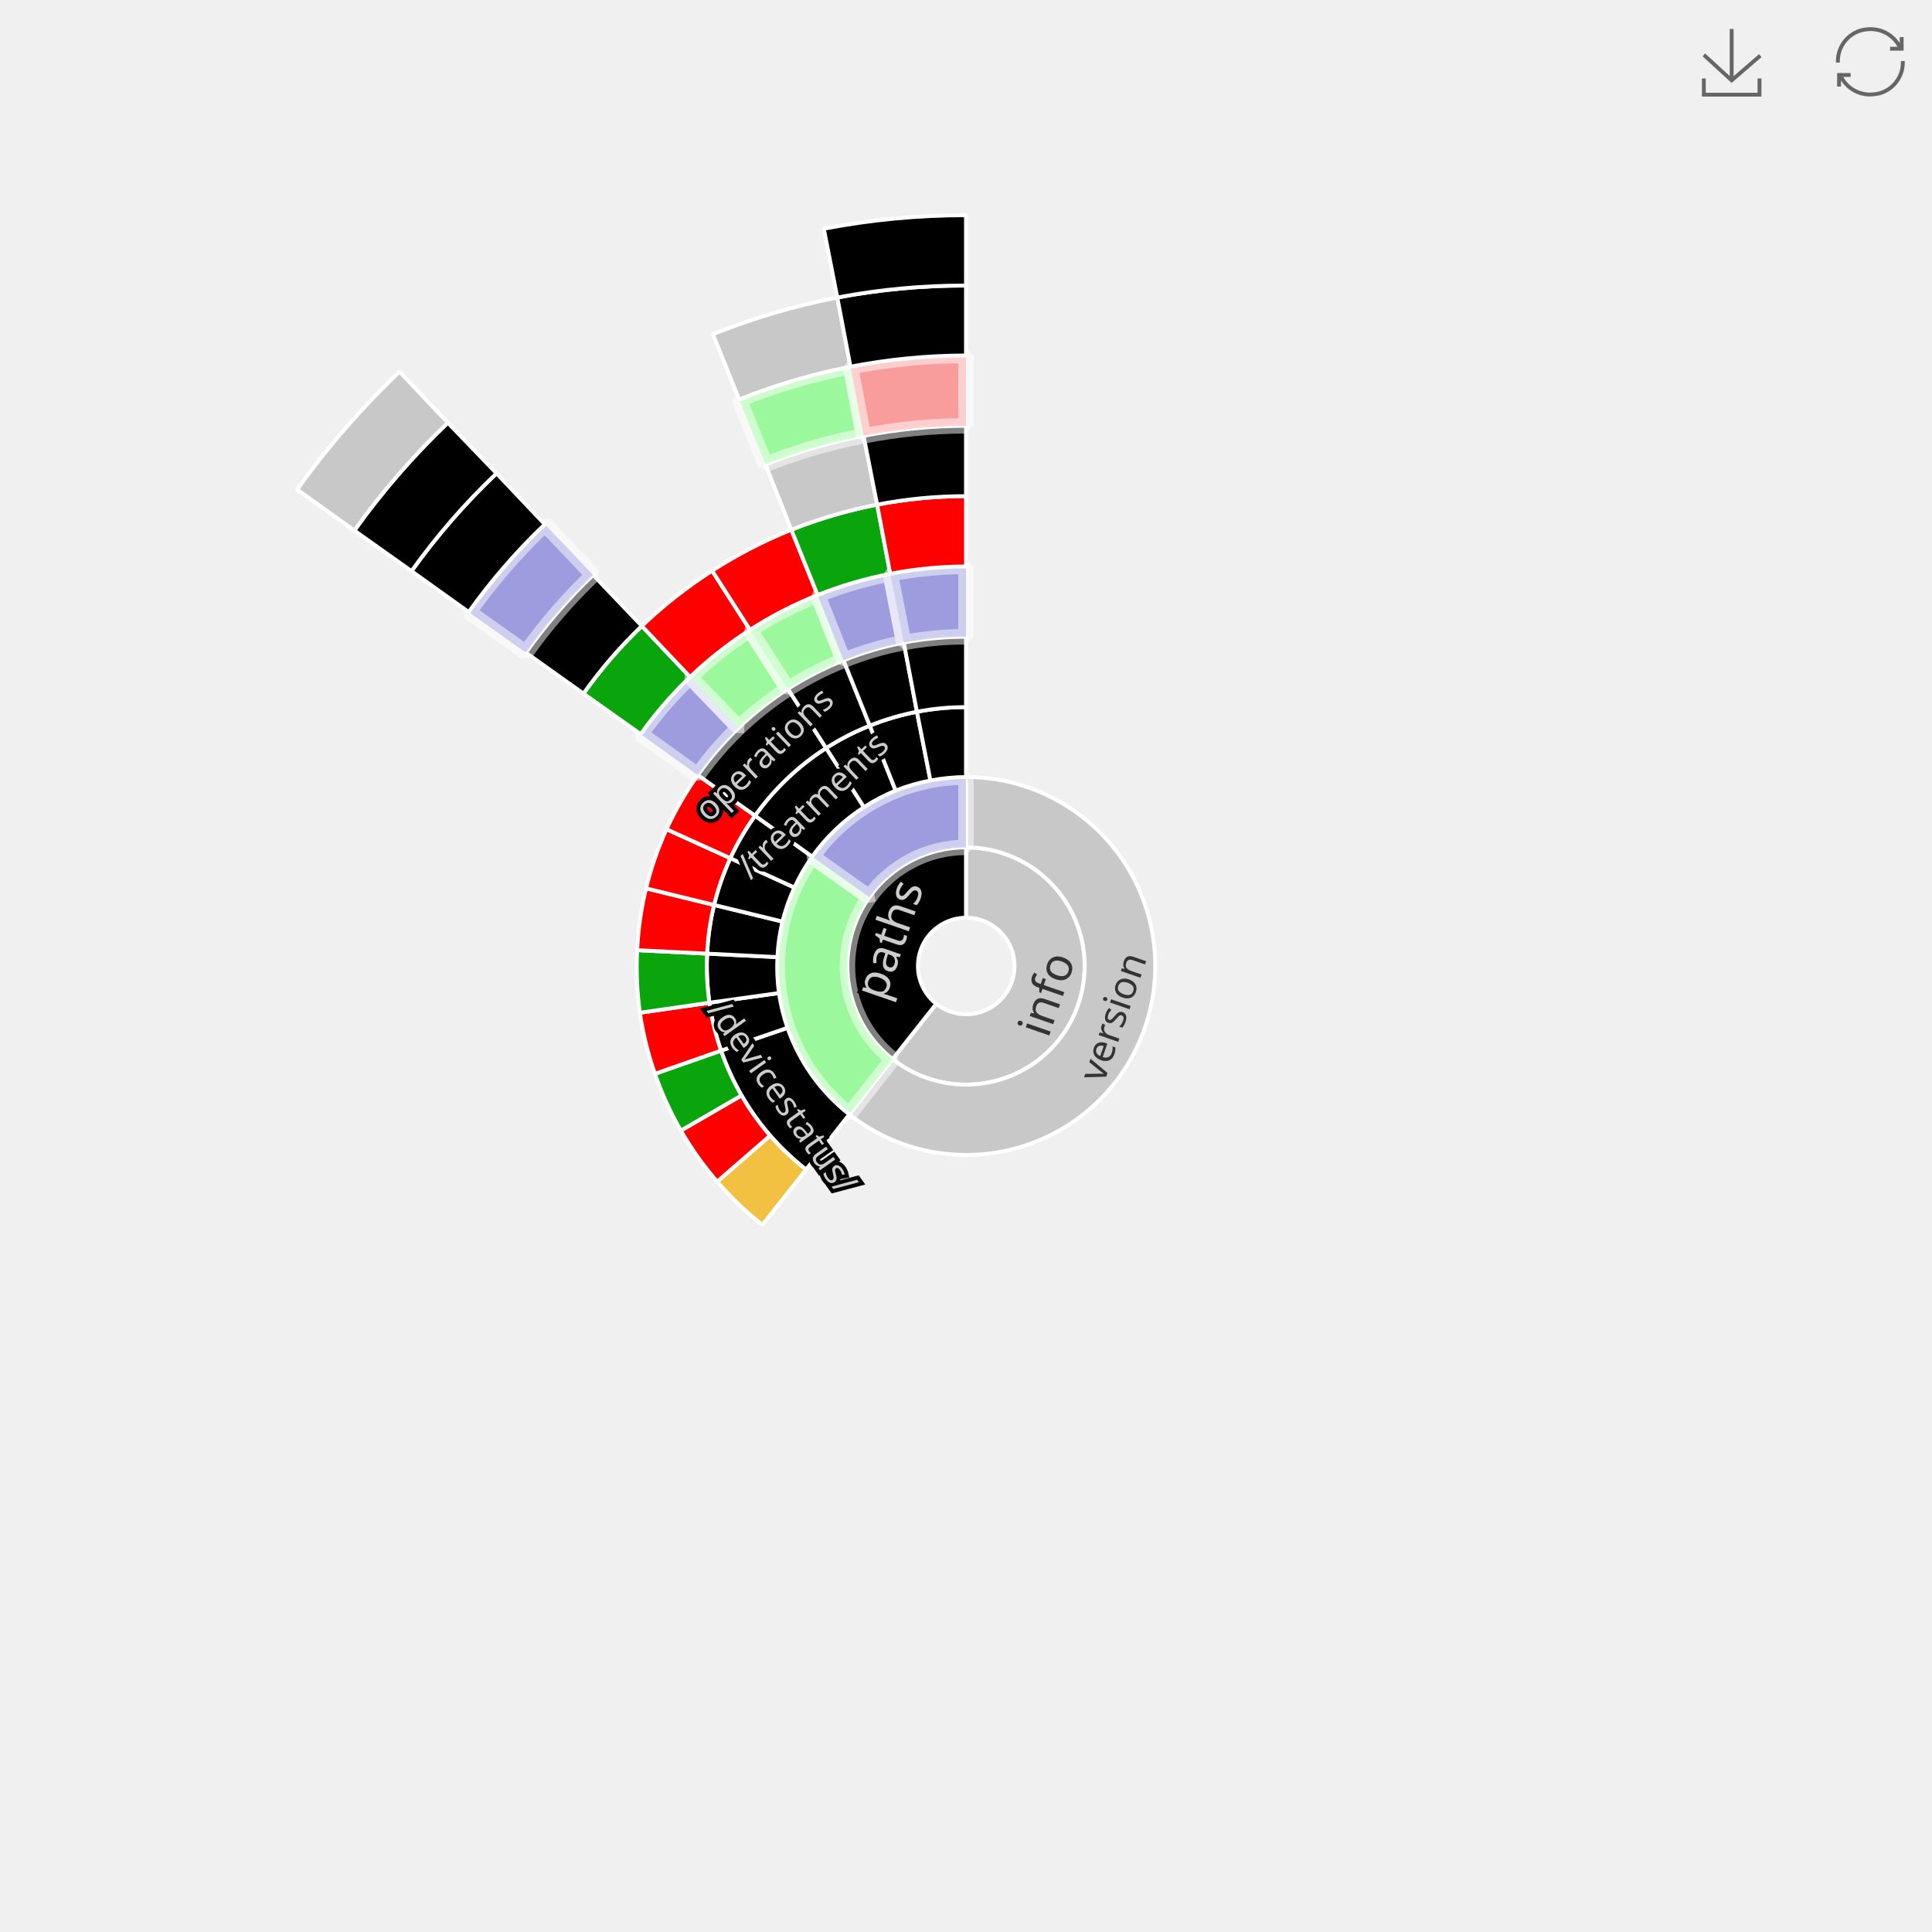
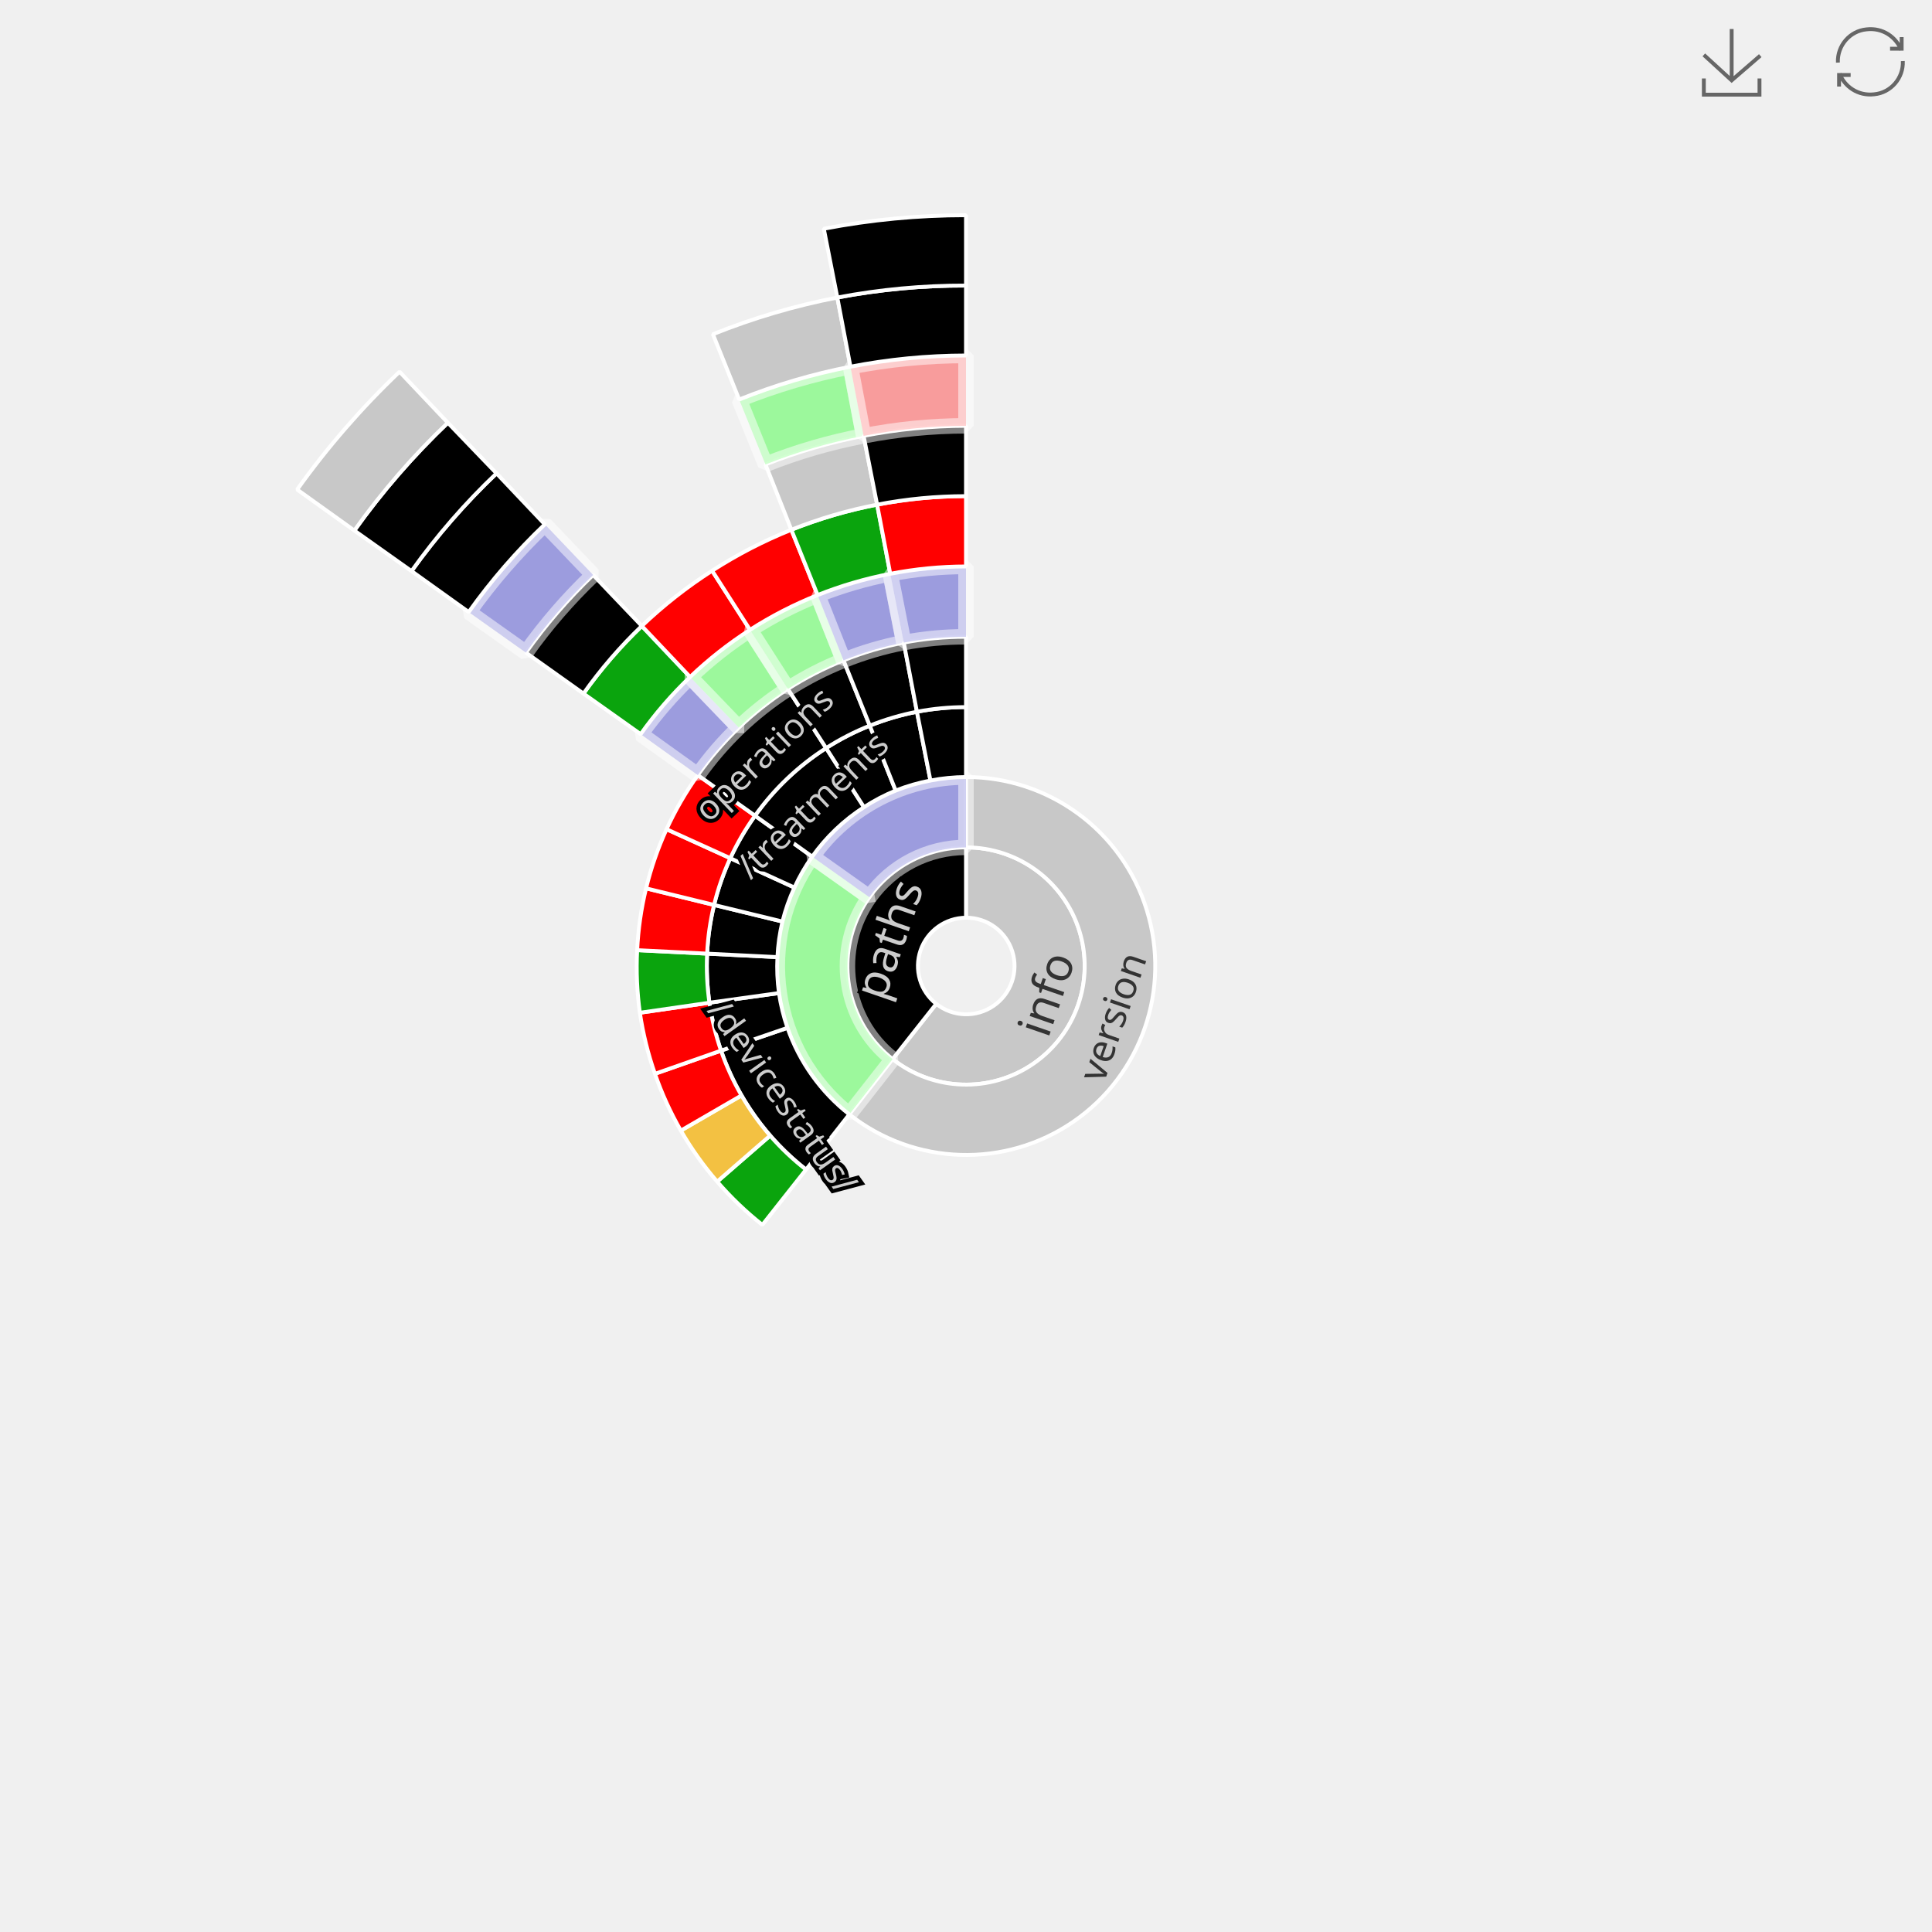
<svg xmlns="http://www.w3.org/2000/svg" width="500" height="500" version="1.1" baseProfile="full" viewBox="0 0 500 500">
  <rect width="500" height="500" x="0" y="0" id="0" fill="none" />
  <path d="M250 219.3A30.7 30.7 0 1 1 231 274.1L242.3 259.8A12.5 12.5 0 1 0 250 237.5Z" fill="#C8C8C8" stroke="white" stroke-linejoin="bevel" class="zr2-cls-0" />
  <path d="M250 201.1A48.9 48.9 0 1 1 219.8 288.4L231 274.1A30.7 30.7 0 1 0 250 219.3Z" fill="#C8C8C8" stroke="white" stroke-linejoin="bevel" class="zr2-cls-1" />
  <path d="M231 274.1A30.7 30.7 0 0 1 250 219.3L250 237.5A12.5 12.5 0 0 0 242.3 259.8Z" fill="#000" stroke="white" stroke-linejoin="bevel" class="zr2-cls-2" />
  <path d="M219.8 288.4A48.9 48.9 0 0 1 210.2 221.7L225 232.2A30.7 30.7 0 0 0 231 274.1Z" fill="#49ff49" fill-opacity="0.5" stroke="#fff" stroke-width="4" stroke-opacity="0.5" stroke-linejoin="bevel" class="zr2-cls-3" />
  <path d="M208.6 302.7A67 67 0 0 1 186.6 271.9L203.8 266A48.9 48.9 0 0 0 219.8 288.4Z" fill="#000" stroke="white" stroke-linejoin="bevel" class="zr2-cls-4" />
-   <path d="M197.3 317A85.2 85.2 0 0 1 185.6 305.8L199.3 293.9A67 67 0 0 0 208.6 302.7Z" fill="#F3C142" stroke="white" stroke-linejoin="bevel" class="zr2-cls-5" />
-   <path d="M185.6 305.8A85.2 85.2 0 0 1 176.2 292.6L191.9 283.5A67 67 0 0 0 199.3 293.9Z" fill="#FF0000" stroke="white" stroke-linejoin="bevel" class="zr2-cls-6" />
-   <path d="M176.2 292.6A85.2 85.2 0 0 1 169.5 277.9L186.6 271.9A67 67 0 0 0 191.9 283.5Z" fill="#0AA40D" stroke="white" stroke-linejoin="bevel" class="zr2-cls-7" />
+   <path d="M197.3 317A85.2 85.2 0 0 1 185.6 305.8L199.3 293.9A67 67 0 0 0 208.6 302.7Z" fill="#0AA40D" stroke="white" stroke-linejoin="bevel" class="zr2-cls-5" />
+   <path d="M185.6 305.8A85.2 85.2 0 0 1 176.2 292.6L191.9 283.5A67 67 0 0 0 199.3 293.9Z" fill="#F3C142" stroke="white" stroke-linejoin="bevel" class="zr2-cls-6" />
+   <path d="M176.2 292.6A85.2 85.2 0 0 1 169.5 277.9L186.6 271.9A67 67 0 0 0 191.9 283.5Z" fill="#FF0000" stroke="white" stroke-linejoin="bevel" class="zr2-cls-7" />
  <path d="M186.6 271.9A67 67 0 0 1 183.6 259.5L201.6 257A48.9 48.9 0 0 0 203.8 266Z" fill="#000" stroke="white" stroke-linejoin="bevel" class="zr2-cls-8" />
  <path d="M169.5 277.9A85.2 85.2 0 0 1 165.6 262.1L183.6 259.5A67 67 0 0 0 186.6 271.9Z" fill="#FF0000" stroke="white" stroke-linejoin="bevel" class="zr2-cls-9" />
  <path d="M183.6 259.5A67 67 0 0 1 183 246.8L201.2 247.7A48.9 48.9 0 0 0 201.6 257Z" fill="#000" stroke="white" stroke-linejoin="bevel" class="zr2-cls-10" />
  <path d="M165.6 262.1A85.2 85.2 0 0 1 164.9 245.9L183 246.8A67 67 0 0 0 183.6 259.5Z" fill="#0AA40D" stroke="white" stroke-linejoin="bevel" class="zr2-cls-11" />
  <path d="M183 246.8A67 67 0 0 1 184.8 234.2L202.5 238.5A48.9 48.9 0 0 0 201.2 247.7Z" fill="#000" stroke="white" stroke-linejoin="bevel" class="zr2-cls-12" />
  <path d="M164.9 245.9A85.2 85.2 0 0 1 167.2 229.9L184.8 234.2A67 67 0 0 0 183 246.8Z" fill="#FF0000" stroke="white" stroke-linejoin="bevel" class="zr2-cls-13" />
  <path d="M184.8 234.2A67 67 0 0 1 189 222.1L205.6 229.7A48.9 48.9 0 0 0 202.5 238.5Z" fill="#000" stroke="white" stroke-linejoin="bevel" class="zr2-cls-14" />
  <path d="M167.2 229.9A85.2 85.2 0 0 1 172.5 214.6L189 222.1A67 67 0 0 0 184.8 234.2Z" fill="#FF0000" stroke="white" stroke-linejoin="bevel" class="zr2-cls-15" />
  <path d="M189 222.1A67 67 0 0 1 195.4 211.1L210.2 221.7A48.9 48.9 0 0 0 205.6 229.7Z" fill="#000" stroke="white" stroke-linejoin="bevel" class="zr2-cls-16" />
  <path d="M172.5 214.6A85.2 85.2 0 0 1 180.6 200.6L195.4 211.1A67 67 0 0 0 189 222.1Z" fill="#FF0000" stroke="white" stroke-linejoin="bevel" class="zr2-cls-17" />
  <path d="M210.2 221.7A48.9 48.9 0 0 1 250 201.1L250 219.3A30.7 30.7 0 0 0 225 232.2Z" fill="#4949CD" fill-opacity="0.5" stroke="#fff" stroke-width="4" stroke-opacity="0.5" stroke-linejoin="bevel" class="zr2-cls-18" />
  <path d="M195.4 211.1A67 67 0 0 1 213.8 193.6L223.6 208.9A48.9 48.9 0 0 0 210.2 221.7Z" fill="#000" stroke="white" stroke-linejoin="bevel" class="zr2-cls-19" />
  <path d="M180.6 200.6A85.2 85.2 0 0 1 203.9 178.3L213.8 193.6A67 67 0 0 0 195.4 211.1Z" fill="#000" stroke="white" stroke-linejoin="bevel" class="zr2-cls-20" />
  <path d="M165.8 190A103.4 103.4 0 0 1 178.6 175.2L191.2 188.3A85.2 85.2 0 0 0 180.6 200.6Z" fill="#4949CD" fill-opacity="0.5" stroke="#fff" stroke-width="4" stroke-opacity="0.5" stroke-linejoin="bevel" class="zr2-cls-21" />
  <path d="M151 179.5A121.6 121.6 0 0 1 166.1 162L178.6 175.2A103.4 103.4 0 0 0 165.8 190Z" fill="#0AA40D" stroke="white" stroke-linejoin="bevel" class="zr2-cls-22" />
  <path d="M136.1 168.9A139.8 139.8 0 0 1 153.5 148.8L166.1 162A121.6 121.6 0 0 0 151 179.5Z" fill="#000" stroke="white" stroke-linejoin="bevel" class="zr2-cls-23" />
  <path d="M121.3 158.4A158 158 0 0 1 141 135.7L153.5 148.8A139.8 139.8 0 0 0 136.1 168.9Z" fill="#4949CD" fill-opacity="0.5" stroke="#fff" stroke-width="4" stroke-opacity="0.5" stroke-linejoin="bevel" class="zr2-cls-24" />
  <path d="M106.5 147.8A176.1 176.1 0 0 1 128.5 122.5L141 135.7A158 158 0 0 0 121.3 158.4Z" fill="#000" stroke="white" stroke-linejoin="bevel" class="zr2-cls-25" />
  <path d="M91.7 137.3A194.3 194.3 0 0 1 115.9 109.4L128.5 122.5A176.1 176.1 0 0 0 106.5 147.8Z" fill="#000" stroke="white" stroke-linejoin="bevel" class="zr2-cls-26" />
  <path d="M76.9 126.7A212.5 212.5 0 0 1 103.4 96.2L115.9 109.4A194.3 194.3 0 0 0 91.7 137.3Z" fill="#C8C8C8" stroke="white" stroke-linejoin="bevel" class="zr2-cls-27" />
  <path d="M178.6 175.2A103.4 103.4 0 0 1 194.1 163L203.9 178.3A85.2 85.2 0 0 0 191.2 188.3Z" fill="#49ff49" fill-opacity="0.5" stroke="#fff" stroke-width="4" stroke-opacity="0.5" stroke-linejoin="bevel" class="zr2-cls-28" />
  <path d="M166.1 162A121.6 121.6 0 0 1 184.3 147.7L194.1 163A103.4 103.4 0 0 0 178.6 175.2Z" fill="#FF0000" stroke="white" stroke-linejoin="bevel" class="zr2-cls-29" />
  <path d="M213.8 193.6A67 67 0 0 1 225.1 187.8L231.8 204.6A48.9 48.9 0 0 0 223.6 208.9Z" fill="#000" stroke="white" stroke-linejoin="bevel" class="zr2-cls-30" />
  <path d="M203.9 178.3A85.2 85.2 0 0 1 218.3 170.9L225.1 187.8A67 67 0 0 0 213.8 193.6Z" fill="#000" stroke="white" stroke-linejoin="bevel" class="zr2-cls-31" />
  <path d="M194.1 163A103.4 103.4 0 0 1 211.6 154L218.3 170.9A85.2 85.2 0 0 0 203.9 178.3Z" fill="#49ff49" fill-opacity="0.5" stroke="#fff" stroke-width="4" stroke-opacity="0.5" stroke-linejoin="bevel" class="zr2-cls-32" />
  <path d="M184.3 147.7A121.6 121.6 0 0 1 204.8 137.1L211.6 154A103.4 103.4 0 0 0 194.1 163Z" fill="#FF0000" stroke="white" stroke-linejoin="bevel" class="zr2-cls-33" />
  <path d="M225.1 187.8A67 67 0 0 1 237.3 184.2L240.8 202A48.9 48.9 0 0 0 231.8 204.6Z" fill="#000" stroke="white" stroke-linejoin="bevel" class="zr2-cls-34" />
  <path d="M218.3 170.9A85.2 85.2 0 0 1 233.9 166.3L237.3 184.2A67 67 0 0 0 225.1 187.8Z" fill="#000" stroke="white" stroke-linejoin="bevel" class="zr2-cls-35" />
  <path d="M211.6 154A103.4 103.4 0 0 1 230.4 148.5L233.9 166.3A85.2 85.2 0 0 0 218.3 170.9Z" fill="#4949CD" fill-opacity="0.5" stroke="#fff" stroke-width="4" stroke-opacity="0.5" stroke-linejoin="bevel" class="zr2-cls-36" />
  <path d="M204.8 137.1A121.6 121.6 0 0 1 227 130.6L230.4 148.5A103.4 103.4 0 0 0 211.6 154Z" fill="#0AA40D" stroke="white" stroke-linejoin="bevel" class="zr2-cls-37" />
  <path d="M198.1 120.2A139.8 139.8 0 0 1 223.5 112.8L227 130.6A121.6 121.6 0 0 0 204.8 137.1Z" fill="#C8C8C8" stroke="white" stroke-linejoin="bevel" class="zr2-cls-38" />
  <path d="M191.3 103.4A158 158 0 0 1 220.1 94.9L223.5 112.8A139.8 139.8 0 0 0 198.1 120.2Z" fill="#49ff49" fill-opacity="0.5" stroke="#fff" stroke-width="4" stroke-opacity="0.5" stroke-linejoin="bevel" class="zr2-cls-39" />
  <path d="M184.5 86.5A176.1 176.1 0 0 1 216.7 77L220.1 94.9A158 158 0 0 0 191.3 103.4Z" fill="#C8C8C8" stroke="white" stroke-linejoin="bevel" class="zr2-cls-40" />
  <path d="M237.3 184.2A67 67 0 0 1 250 183L250 201.1A48.9 48.9 0 0 0 240.8 202Z" fill="#000" stroke="white" stroke-linejoin="bevel" class="zr2-cls-41" />
  <path d="M233.9 166.3A85.2 85.2 0 0 1 250 164.8L250 183A67 67 0 0 0 237.3 184.2Z" fill="#000" stroke="white" stroke-linejoin="bevel" class="zr2-cls-42" />
  <path d="M230.4 148.5A103.4 103.4 0 0 1 250 146.6L250 164.8A85.2 85.2 0 0 0 233.9 166.3Z" fill="#4949CD" fill-opacity="0.5" stroke="#fff" stroke-width="4" stroke-opacity="0.5" stroke-linejoin="bevel" class="zr2-cls-43" />
  <path d="M227 130.6A121.6 121.6 0 0 1 250 128.4L250 146.6A103.4 103.4 0 0 0 230.4 148.5Z" fill="#FF0000" stroke="white" stroke-linejoin="bevel" class="zr2-cls-44" />
  <path d="M223.5 112.8A139.8 139.8 0 0 1 250 110.2L250 128.4A121.6 121.6 0 0 0 227 130.6Z" fill="#000" stroke="white" stroke-linejoin="bevel" class="zr2-cls-45" />
  <path d="M220.1 94.9A158 158 0 0 1 250 92L250 110.2A139.8 139.8 0 0 0 223.5 112.8Z" fill="#ff4949" fill-opacity="0.5" stroke="#fff" stroke-width="4" stroke-opacity="0.5" stroke-linejoin="bevel" class="zr2-cls-46" />
  <path d="M216.7 77A176.1 176.1 0 0 1 250 73.9L250 92A158 158 0 0 0 220.1 94.9Z" fill="#000" stroke="white" stroke-linejoin="bevel" class="zr2-cls-47" />
  <path d="M213.2 59.2A194.3 194.3 0 0 1 250 55.7L250 73.9A176.1 176.1 0 0 0 216.7 77Z" fill="#000" stroke="white" stroke-linejoin="bevel" class="zr2-cls-48" />
  <text dominant-baseline="central" text-anchor="middle" style="font-size:12px;font-family:sans-serif;" transform="matrix(0.327,-0.945,0.945,0.327,270.4034,257.0617)" fill="#333">info</text>
  <text dominant-baseline="central" text-anchor="middle" style="font-size:10px;font-family:sans-serif;" transform="matrix(0.327,-0.945,0.945,0.327,287.5853,263.0084)" fill="#333">version</text>
  <text dominant-baseline="central" text-anchor="middle" style="font-size:12px;font-family:sans-serif;" transform="matrix(0.327,-0.945,0.945,0.327,229.5966,242.9383)" fill="#ccc" stroke="#000" stroke-width="2" paint-order="stroke" stroke-miterlimit="2">paths</text>
  <text dominant-baseline="central" text-anchor="middle" style="font-size:9px;font-family:sans-serif;" transform="matrix(0.58,0.815,-0.815,0.58,202.7916,283.6169)" fill="#ccc" stroke="#000" stroke-width="2" paint-order="stroke" stroke-miterlimit="2">/devicestatus/</text>
  <text dominant-baseline="central" text-anchor="middle" style="font-size:9px;font-family:sans-serif;" transform="matrix(0.724,-0.69,0.69,0.724,210.0068,208.0563)" fill="#ccc" stroke="#000" stroke-width="2" paint-order="stroke" stroke-miterlimit="2">/treatments</text>
  <text dominant-baseline="central" text-anchor="middle" style="font-size:9px;font-family:sans-serif;" transform="matrix(0.724,-0.69,0.69,0.724,197.4599,194.8975)" fill="#ccc" stroke="#000" stroke-width="2" paint-order="stroke" stroke-miterlimit="2">operations</text>
  <path d="M-14.8 -16l66.6 0l0 32l-66.6 0Z" transform="translate(448.253 16)" fill="none" stroke="#ccc" stroke-width="0" />
  <path d="M-7.3 -1.8L-0.1 4.8L7.3 -1.6M-7.3 4.3L-7.3 8.5L7.1 8.5L7.1 4.3M-0.1 4.7L-0.1 -8.5" transform="translate(448.253 16)" fill="none" stroke="#666" />
  <path d="M-7.9 1M5.1 -3.4L8.1 -3.4L8.1 -6.4M8 -3C6.7 -6.4 3.2 -8.9 -1 -8.4C-5.3 -8 -8.6 -4.2 -8.4 0.2M-5.1 3.4L-8.1 3.4L-8.1 6.4M-8 3C-6.7 6.4 -3.2 8.9 1 8.4C5.3 8 8.6 4.2 8.4 -0.2" transform="translate(484.0476 16)" fill="none" stroke="#666" />
  <style>
.zr2-cls-0 {
animation:zr2-ani-0 1s cubic-bezier(0.65,0,0.35,1) both;
}
.zr2-cls-1 {
animation:zr2-ani-1 1s cubic-bezier(0.65,0,0.35,1) both;
}
.zr2-cls-2 {
animation:zr2-ani-2 1s cubic-bezier(0.65,0,0.35,1) both;
}
.zr2-cls-3 {
animation:zr2-ani-3 1s cubic-bezier(0.65,0,0.35,1) both;
}
.zr2-cls-4 {
animation:zr2-ani-4 1s cubic-bezier(0.65,0,0.35,1) both;
}
.zr2-cls-5 {
animation:zr2-ani-5 1s cubic-bezier(0.65,0,0.35,1) both;
}
.zr2-cls-6 {
animation:zr2-ani-6 1s cubic-bezier(0.65,0,0.35,1) both;
}
.zr2-cls-7 {
animation:zr2-ani-7 1s cubic-bezier(0.65,0,0.35,1) both;
}
.zr2-cls-8 {
animation:zr2-ani-8 1s cubic-bezier(0.65,0,0.35,1) both;
}
.zr2-cls-9 {
animation:zr2-ani-9 1s cubic-bezier(0.65,0,0.35,1) both;
}
.zr2-cls-10 {
animation:zr2-ani-10 1s cubic-bezier(0.65,0,0.35,1) both;
}
.zr2-cls-11 {
animation:zr2-ani-11 1s cubic-bezier(0.65,0,0.35,1) both;
}
.zr2-cls-12 {
animation:zr2-ani-12 1s cubic-bezier(0.65,0,0.35,1) both;
}
.zr2-cls-13 {
animation:zr2-ani-13 1s cubic-bezier(0.65,0,0.35,1) both;
}
.zr2-cls-14 {
animation:zr2-ani-14 1s cubic-bezier(0.65,0,0.35,1) both;
}
.zr2-cls-15 {
animation:zr2-ani-15 1s cubic-bezier(0.65,0,0.35,1) both;
}
.zr2-cls-16 {
animation:zr2-ani-16 1s cubic-bezier(0.65,0,0.35,1) both;
}
.zr2-cls-17 {
animation:zr2-ani-17 1s cubic-bezier(0.65,0,0.35,1) both;
}
.zr2-cls-18 {
animation:zr2-ani-18 1s cubic-bezier(0.65,0,0.35,1) both;
}
.zr2-cls-19 {
animation:zr2-ani-19 1s cubic-bezier(0.65,0,0.35,1) both;
}
.zr2-cls-20 {
animation:zr2-ani-20 1s cubic-bezier(0.65,0,0.35,1) both;
}
.zr2-cls-21 {
animation:zr2-ani-21 1s cubic-bezier(0.65,0,0.35,1) both;
}
.zr2-cls-22 {
animation:zr2-ani-22 1s cubic-bezier(0.65,0,0.35,1) both;
}
.zr2-cls-23 {
animation:zr2-ani-23 1s cubic-bezier(0.65,0,0.35,1) both;
}
.zr2-cls-24 {
animation:zr2-ani-24 1s cubic-bezier(0.65,0,0.35,1) both;
}
.zr2-cls-25 {
animation:zr2-ani-25 1s cubic-bezier(0.65,0,0.35,1) both;
}
.zr2-cls-26 {
animation:zr2-ani-26 1s cubic-bezier(0.65,0,0.35,1) both;
}
.zr2-cls-27 {
animation:zr2-ani-27 1s cubic-bezier(0.65,0,0.35,1) both;
}
.zr2-cls-28 {
animation:zr2-ani-28 1s cubic-bezier(0.65,0,0.35,1) both;
}
.zr2-cls-29 {
animation:zr2-ani-29 1s cubic-bezier(0.65,0,0.35,1) both;
}
.zr2-cls-30 {
animation:zr2-ani-30 1s cubic-bezier(0.65,0,0.35,1) both;
}
.zr2-cls-31 {
animation:zr2-ani-31 1s cubic-bezier(0.65,0,0.35,1) both;
}
.zr2-cls-32 {
animation:zr2-ani-32 1s cubic-bezier(0.65,0,0.35,1) both;
}
.zr2-cls-33 {
animation:zr2-ani-33 1s cubic-bezier(0.65,0,0.35,1) both;
}
.zr2-cls-34 {
animation:zr2-ani-34 1s cubic-bezier(0.65,0,0.35,1) both;
}
.zr2-cls-35 {
animation:zr2-ani-35 1s cubic-bezier(0.65,0,0.35,1) both;
}
.zr2-cls-36 {
animation:zr2-ani-36 1s cubic-bezier(0.65,0,0.35,1) both;
}
.zr2-cls-37 {
animation:zr2-ani-37 1s cubic-bezier(0.65,0,0.35,1) both;
}
.zr2-cls-38 {
animation:zr2-ani-38 1s cubic-bezier(0.65,0,0.35,1) both;
}
.zr2-cls-39 {
animation:zr2-ani-39 1s cubic-bezier(0.65,0,0.35,1) both;
}
.zr2-cls-40 {
animation:zr2-ani-40 1s cubic-bezier(0.65,0,0.35,1) both;
}
.zr2-cls-41 {
animation:zr2-ani-41 1s cubic-bezier(0.65,0,0.35,1) both;
}
.zr2-cls-42 {
animation:zr2-ani-42 1s cubic-bezier(0.65,0,0.35,1) both;
}
.zr2-cls-43 {
animation:zr2-ani-43 1s cubic-bezier(0.65,0,0.35,1) both;
}
.zr2-cls-44 {
animation:zr2-ani-44 1s cubic-bezier(0.65,0,0.35,1) both;
}
.zr2-cls-45 {
animation:zr2-ani-45 1s cubic-bezier(0.65,0,0.35,1) both;
}
.zr2-cls-46 {
animation:zr2-ani-46 1s cubic-bezier(0.65,0,0.35,1) both;
}
.zr2-cls-47 {
animation:zr2-ani-47 1s cubic-bezier(0.65,0,0.35,1) both;
}
.zr2-cls-48 {
animation:zr2-ani-48 1s cubic-bezier(0.65,0,0.35,1) both;
}
@keyframes zr2-ani-0 {
0% {
d:path("M250 237.5A12.5 12.5 0 1 1 242.3 259.8A12.5 12.5 0 1 0 250 237.5Z");
}
100% {
d:path("M250 219.3A30.7 30.7 0 1 1 231 274.1L242.3 259.8A12.5 12.5 0 1 0 250 237.5Z");
}
}
@keyframes zr2-ani-1 {
0% {
d:path("M250 219.3A30.7 30.7 0 1 1 231 274.1L231 274.1A30.7 30.7 0 1 0 250 219.3Z");
}
100% {
d:path("M250 201.1A48.9 48.9 0 1 1 219.8 288.4L231 274.1A30.7 30.7 0 1 0 250 219.3Z");
}
}
@keyframes zr2-ani-2 {
0% {
d:path("M242.3 259.8A12.5 12.5 0 0 1 250 237.5L250 237.5A12.5 12.5 0 0 0 242.3 259.8Z");
}
100% {
d:path("M231 274.1A30.7 30.7 0 0 1 250 219.3L250 237.5A12.5 12.5 0 0 0 242.3 259.8Z");
}
}
@keyframes zr2-ani-3 {
0% {
d:path("M231 274.1A30.7 30.7 0 0 1 225 232.2L225 232.2A30.7 30.7 0 0 0 231 274.1Z");
}
100% {
d:path("M219.8 288.4A48.9 48.9 0 0 1 210.2 221.7L225 232.2A30.7 30.7 0 0 0 231 274.1Z");
}
}
@keyframes zr2-ani-4 {
0% {
d:path("M219.8 288.4A48.9 48.9 0 0 1 203.8 266L203.8 266A48.9 48.9 0 0 0 219.8 288.4Z");
}
100% {
d:path("M208.6 302.7A67 67 0 0 1 186.6 271.9L203.8 266A48.9 48.9 0 0 0 219.8 288.4Z");
}
}
@keyframes zr2-ani-5 {
0% {
d:path("M208.6 302.7A67 67 0 0 1 199.3 293.9L199.3 293.9A67 67 0 0 0 208.6 302.7Z");
}
100% {
d:path("M197.3 317A85.2 85.2 0 0 1 185.6 305.8L199.3 293.9A67 67 0 0 0 208.6 302.7Z");
}
}
@keyframes zr2-ani-6 {
0% {
d:path("M199.3 293.9A67 67 0 0 1 191.9 283.5L191.9 283.5A67 67 0 0 0 199.3 293.9Z");
}
100% {
d:path("M185.6 305.8A85.2 85.2 0 0 1 176.2 292.6L191.9 283.5A67 67 0 0 0 199.3 293.9Z");
}
}
@keyframes zr2-ani-7 {
0% {
d:path("M191.9 283.5A67 67 0 0 1 186.6 271.9L186.6 271.9A67 67 0 0 0 191.9 283.5Z");
}
100% {
d:path("M176.2 292.6A85.2 85.2 0 0 1 169.5 277.9L186.6 271.9A67 67 0 0 0 191.9 283.5Z");
}
}
@keyframes zr2-ani-8 {
0% {
d:path("M203.8 266A48.9 48.9 0 0 1 201.6 257L201.6 257A48.9 48.9 0 0 0 203.8 266Z");
}
100% {
d:path("M186.6 271.9A67 67 0 0 1 183.6 259.5L201.6 257A48.9 48.9 0 0 0 203.8 266Z");
}
}
@keyframes zr2-ani-9 {
0% {
d:path("M186.6 271.9A67 67 0 0 1 183.6 259.5L183.6 259.5A67 67 0 0 0 186.6 271.9Z");
}
100% {
d:path("M169.5 277.9A85.2 85.2 0 0 1 165.6 262.1L183.6 259.5A67 67 0 0 0 186.6 271.9Z");
}
}
@keyframes zr2-ani-10 {
0% {
d:path("M201.6 257A48.9 48.9 0 0 1 201.2 247.7L201.2 247.7A48.9 48.9 0 0 0 201.6 257Z");
}
100% {
d:path("M183.6 259.5A67 67 0 0 1 183 246.8L201.2 247.7A48.9 48.9 0 0 0 201.6 257Z");
}
}
@keyframes zr2-ani-11 {
0% {
d:path("M183.6 259.5A67 67 0 0 1 183 246.8L183 246.8A67 67 0 0 0 183.6 259.5Z");
}
100% {
d:path("M165.6 262.1A85.2 85.2 0 0 1 164.9 245.9L183 246.8A67 67 0 0 0 183.6 259.5Z");
}
}
@keyframes zr2-ani-12 {
0% {
d:path("M201.2 247.7A48.9 48.9 0 0 1 202.5 238.5L202.5 238.5A48.9 48.9 0 0 0 201.2 247.7Z");
}
100% {
d:path("M183 246.8A67 67 0 0 1 184.8 234.2L202.5 238.5A48.9 48.9 0 0 0 201.2 247.7Z");
}
}
@keyframes zr2-ani-13 {
0% {
d:path("M183 246.8A67 67 0 0 1 184.8 234.2L184.8 234.2A67 67 0 0 0 183 246.8Z");
}
100% {
d:path("M164.9 245.9A85.2 85.2 0 0 1 167.2 229.9L184.8 234.2A67 67 0 0 0 183 246.8Z");
}
}
@keyframes zr2-ani-14 {
0% {
d:path("M202.5 238.5A48.9 48.9 0 0 1 205.6 229.7L205.6 229.7A48.9 48.9 0 0 0 202.5 238.5Z");
}
100% {
d:path("M184.8 234.2A67 67 0 0 1 189 222.1L205.6 229.7A48.9 48.9 0 0 0 202.5 238.5Z");
}
}
@keyframes zr2-ani-15 {
0% {
d:path("M184.8 234.2A67 67 0 0 1 189 222.1L189 222.1A67 67 0 0 0 184.8 234.2Z");
}
100% {
d:path("M167.2 229.9A85.2 85.2 0 0 1 172.5 214.6L189 222.1A67 67 0 0 0 184.8 234.2Z");
}
}
@keyframes zr2-ani-16 {
0% {
d:path("M205.6 229.7A48.9 48.9 0 0 1 210.2 221.7L210.2 221.7A48.9 48.9 0 0 0 205.6 229.7Z");
}
100% {
d:path("M189 222.1A67 67 0 0 1 195.4 211.1L210.2 221.7A48.9 48.9 0 0 0 205.6 229.7Z");
}
}
@keyframes zr2-ani-17 {
0% {
d:path("M189 222.1A67 67 0 0 1 195.4 211.1L195.4 211.1A67 67 0 0 0 189 222.1Z");
}
100% {
d:path("M172.5 214.6A85.2 85.2 0 0 1 180.6 200.6L195.4 211.1A67 67 0 0 0 189 222.1Z");
}
}
@keyframes zr2-ani-18 {
0% {
d:path("M225 232.2A30.7 30.7 0 0 1 250 219.3L250 219.3A30.7 30.7 0 0 0 225 232.2Z");
}
100% {
d:path("M210.2 221.7A48.9 48.9 0 0 1 250 201.1L250 219.3A30.7 30.7 0 0 0 225 232.2Z");
}
}
@keyframes zr2-ani-19 {
0% {
d:path("M210.2 221.7A48.9 48.9 0 0 1 223.6 208.9L223.6 208.9A48.9 48.9 0 0 0 210.2 221.7Z");
}
100% {
d:path("M195.4 211.1A67 67 0 0 1 213.8 193.6L223.6 208.9A48.9 48.9 0 0 0 210.2 221.7Z");
}
}
@keyframes zr2-ani-20 {
0% {
d:path("M195.4 211.1A67 67 0 0 1 213.8 193.6L213.8 193.6A67 67 0 0 0 195.4 211.1Z");
}
100% {
d:path("M180.6 200.6A85.2 85.2 0 0 1 203.9 178.3L213.8 193.6A67 67 0 0 0 195.4 211.1Z");
}
}
@keyframes zr2-ani-21 {
0% {
d:path("M180.6 200.6A85.2 85.2 0 0 1 191.2 188.3L191.2 188.3A85.2 85.2 0 0 0 180.6 200.6Z");
}
100% {
d:path("M165.8 190A103.4 103.4 0 0 1 178.6 175.2L191.2 188.3A85.2 85.2 0 0 0 180.6 200.6Z");
}
}
@keyframes zr2-ani-22 {
0% {
d:path("M165.8 190A103.4 103.4 0 0 1 178.6 175.2L178.6 175.2A103.4 103.4 0 0 0 165.8 190Z");
}
100% {
d:path("M151 179.5A121.6 121.6 0 0 1 166.1 162L178.6 175.2A103.4 103.4 0 0 0 165.8 190Z");
}
}
@keyframes zr2-ani-23 {
0% {
d:path("M151 179.5A121.6 121.6 0 0 1 166.1 162L166.1 162A121.6 121.6 0 0 0 151 179.5Z");
}
100% {
d:path("M136.1 168.9A139.8 139.8 0 0 1 153.5 148.8L166.1 162A121.6 121.6 0 0 0 151 179.5Z");
}
}
@keyframes zr2-ani-24 {
0% {
d:path("M136.1 168.9A139.8 139.8 0 0 1 153.5 148.8L153.5 148.8A139.8 139.8 0 0 0 136.1 168.9Z");
}
100% {
d:path("M121.3 158.4A158 158 0 0 1 141 135.7L153.5 148.8A139.8 139.8 0 0 0 136.1 168.9Z");
}
}
@keyframes zr2-ani-25 {
0% {
d:path("M121.3 158.4A158 158 0 0 1 141 135.7L141 135.7A158 158 0 0 0 121.3 158.4Z");
}
100% {
d:path("M106.5 147.8A176.1 176.1 0 0 1 128.5 122.5L141 135.7A158 158 0 0 0 121.3 158.4Z");
}
}
@keyframes zr2-ani-26 {
0% {
d:path("M106.5 147.8A176.1 176.1 0 0 1 128.5 122.5L128.5 122.5A176.1 176.1 0 0 0 106.5 147.8Z");
}
100% {
d:path("M91.7 137.3A194.3 194.3 0 0 1 115.9 109.4L128.5 122.5A176.1 176.1 0 0 0 106.5 147.8Z");
}
}
@keyframes zr2-ani-27 {
0% {
d:path("M91.7 137.3A194.3 194.3 0 0 1 115.9 109.4L115.9 109.4A194.3 194.3 0 0 0 91.7 137.3Z");
}
100% {
d:path("M76.9 126.7A212.5 212.5 0 0 1 103.4 96.2L115.9 109.4A194.3 194.3 0 0 0 91.7 137.3Z");
}
}
@keyframes zr2-ani-28 {
0% {
d:path("M191.2 188.3A85.2 85.2 0 0 1 203.9 178.3L203.9 178.3A85.2 85.2 0 0 0 191.2 188.3Z");
}
100% {
d:path("M178.6 175.2A103.4 103.4 0 0 1 194.1 163L203.9 178.3A85.2 85.2 0 0 0 191.2 188.3Z");
}
}
@keyframes zr2-ani-29 {
0% {
d:path("M178.6 175.2A103.4 103.4 0 0 1 194.1 163L194.1 163A103.4 103.4 0 0 0 178.6 175.2Z");
}
100% {
d:path("M166.1 162A121.6 121.6 0 0 1 184.3 147.7L194.1 163A103.4 103.4 0 0 0 178.6 175.2Z");
}
}
@keyframes zr2-ani-30 {
0% {
d:path("M223.6 208.9A48.9 48.9 0 0 1 231.8 204.6L231.8 204.6A48.9 48.9 0 0 0 223.6 208.9Z");
}
100% {
d:path("M213.8 193.6A67 67 0 0 1 225.1 187.8L231.8 204.6A48.9 48.9 0 0 0 223.6 208.9Z");
}
}
@keyframes zr2-ani-31 {
0% {
d:path("M213.8 193.6A67 67 0 0 1 225.1 187.8L225.1 187.8A67 67 0 0 0 213.8 193.6Z");
}
100% {
d:path("M203.9 178.3A85.2 85.2 0 0 1 218.3 170.9L225.1 187.8A67 67 0 0 0 213.8 193.6Z");
}
}
@keyframes zr2-ani-32 {
0% {
d:path("M203.9 178.3A85.2 85.2 0 0 1 218.3 170.9L218.3 170.9A85.2 85.2 0 0 0 203.9 178.3Z");
}
100% {
d:path("M194.1 163A103.4 103.4 0 0 1 211.6 154L218.3 170.9A85.2 85.2 0 0 0 203.9 178.3Z");
}
}
@keyframes zr2-ani-33 {
0% {
d:path("M194.1 163A103.4 103.4 0 0 1 211.6 154L211.6 154A103.4 103.4 0 0 0 194.1 163Z");
}
100% {
d:path("M184.3 147.7A121.6 121.6 0 0 1 204.8 137.1L211.6 154A103.4 103.4 0 0 0 194.1 163Z");
}
}
@keyframes zr2-ani-34 {
0% {
d:path("M231.8 204.6A48.9 48.9 0 0 1 240.8 202L240.8 202A48.9 48.9 0 0 0 231.8 204.6Z");
}
100% {
d:path("M225.1 187.8A67 67 0 0 1 237.3 184.2L240.8 202A48.9 48.9 0 0 0 231.8 204.6Z");
}
}
@keyframes zr2-ani-35 {
0% {
d:path("M225.1 187.8A67 67 0 0 1 237.3 184.2L237.3 184.2A67 67 0 0 0 225.1 187.8Z");
}
100% {
d:path("M218.3 170.9A85.2 85.2 0 0 1 233.9 166.3L237.3 184.2A67 67 0 0 0 225.1 187.8Z");
}
}
@keyframes zr2-ani-36 {
0% {
d:path("M218.3 170.9A85.2 85.2 0 0 1 233.9 166.3L233.9 166.3A85.2 85.2 0 0 0 218.3 170.9Z");
}
100% {
d:path("M211.6 154A103.4 103.4 0 0 1 230.4 148.5L233.9 166.3A85.2 85.2 0 0 0 218.3 170.9Z");
}
}
@keyframes zr2-ani-37 {
0% {
d:path("M211.6 154A103.4 103.4 0 0 1 230.4 148.5L230.4 148.5A103.4 103.4 0 0 0 211.6 154Z");
}
100% {
d:path("M204.8 137.1A121.6 121.6 0 0 1 227 130.6L230.4 148.5A103.4 103.4 0 0 0 211.6 154Z");
}
}
@keyframes zr2-ani-38 {
0% {
d:path("M204.8 137.1A121.6 121.6 0 0 1 227 130.6L227 130.6A121.6 121.6 0 0 0 204.8 137.1Z");
}
100% {
d:path("M198.1 120.2A139.8 139.8 0 0 1 223.5 112.8L227 130.6A121.6 121.6 0 0 0 204.8 137.1Z");
}
}
@keyframes zr2-ani-39 {
0% {
d:path("M198.1 120.2A139.8 139.8 0 0 1 223.5 112.8L223.5 112.8A139.8 139.8 0 0 0 198.1 120.2Z");
}
100% {
d:path("M191.3 103.4A158 158 0 0 1 220.1 94.9L223.5 112.8A139.8 139.8 0 0 0 198.1 120.2Z");
}
}
@keyframes zr2-ani-40 {
0% {
d:path("M191.3 103.4A158 158 0 0 1 220.1 94.9L220.1 94.9A158 158 0 0 0 191.3 103.4Z");
}
100% {
d:path("M184.5 86.5A176.1 176.1 0 0 1 216.7 77L220.1 94.9A158 158 0 0 0 191.3 103.4Z");
}
}
@keyframes zr2-ani-41 {
0% {
d:path("M240.8 202A48.9 48.9 0 0 1 250 201.1L250 201.1A48.9 48.9 0 0 0 240.8 202Z");
}
100% {
d:path("M237.3 184.2A67 67 0 0 1 250 183L250 201.1A48.9 48.9 0 0 0 240.8 202Z");
}
}
@keyframes zr2-ani-42 {
0% {
d:path("M237.3 184.2A67 67 0 0 1 250 183L250 183A67 67 0 0 0 237.3 184.2Z");
}
100% {
d:path("M233.9 166.3A85.2 85.2 0 0 1 250 164.8L250 183A67 67 0 0 0 237.3 184.2Z");
}
}
@keyframes zr2-ani-43 {
0% {
d:path("M233.9 166.3A85.2 85.2 0 0 1 250 164.8L250 164.8A85.2 85.2 0 0 0 233.9 166.3Z");
}
100% {
d:path("M230.4 148.5A103.4 103.4 0 0 1 250 146.6L250 164.8A85.2 85.2 0 0 0 233.9 166.3Z");
}
}
@keyframes zr2-ani-44 {
0% {
d:path("M230.4 148.5A103.4 103.4 0 0 1 250 146.6L250 146.6A103.4 103.4 0 0 0 230.4 148.5Z");
}
100% {
d:path("M227 130.6A121.6 121.6 0 0 1 250 128.4L250 146.6A103.4 103.4 0 0 0 230.4 148.5Z");
}
}
@keyframes zr2-ani-45 {
0% {
d:path("M227 130.6A121.6 121.6 0 0 1 250 128.4L250 128.4A121.6 121.6 0 0 0 227 130.6Z");
}
100% {
d:path("M223.5 112.8A139.8 139.8 0 0 1 250 110.2L250 128.4A121.6 121.6 0 0 0 227 130.6Z");
}
}
@keyframes zr2-ani-46 {
0% {
d:path("M223.5 112.8A139.8 139.8 0 0 1 250 110.2L250 110.2A139.8 139.8 0 0 0 223.5 112.8Z");
}
100% {
d:path("M220.1 94.9A158 158 0 0 1 250 92L250 110.2A139.8 139.8 0 0 0 223.5 112.8Z");
}
}
@keyframes zr2-ani-47 {
0% {
d:path("M220.1 94.9A158 158 0 0 1 250 92L250 92A158 158 0 0 0 220.1 94.9Z");
}
100% {
d:path("M216.7 77A176.1 176.1 0 0 1 250 73.9L250 92A158 158 0 0 0 220.1 94.9Z");
}
}
@keyframes zr2-ani-48 {
0% {
d:path("M216.7 77A176.1 176.1 0 0 1 250 73.9L250 73.9A176.1 176.1 0 0 0 216.7 77Z");
}
100% {
d:path("M213.2 59.2A194.3 194.3 0 0 1 250 55.7L250 73.9A176.1 176.1 0 0 0 216.7 77Z");
}
}


</style>
</svg>
